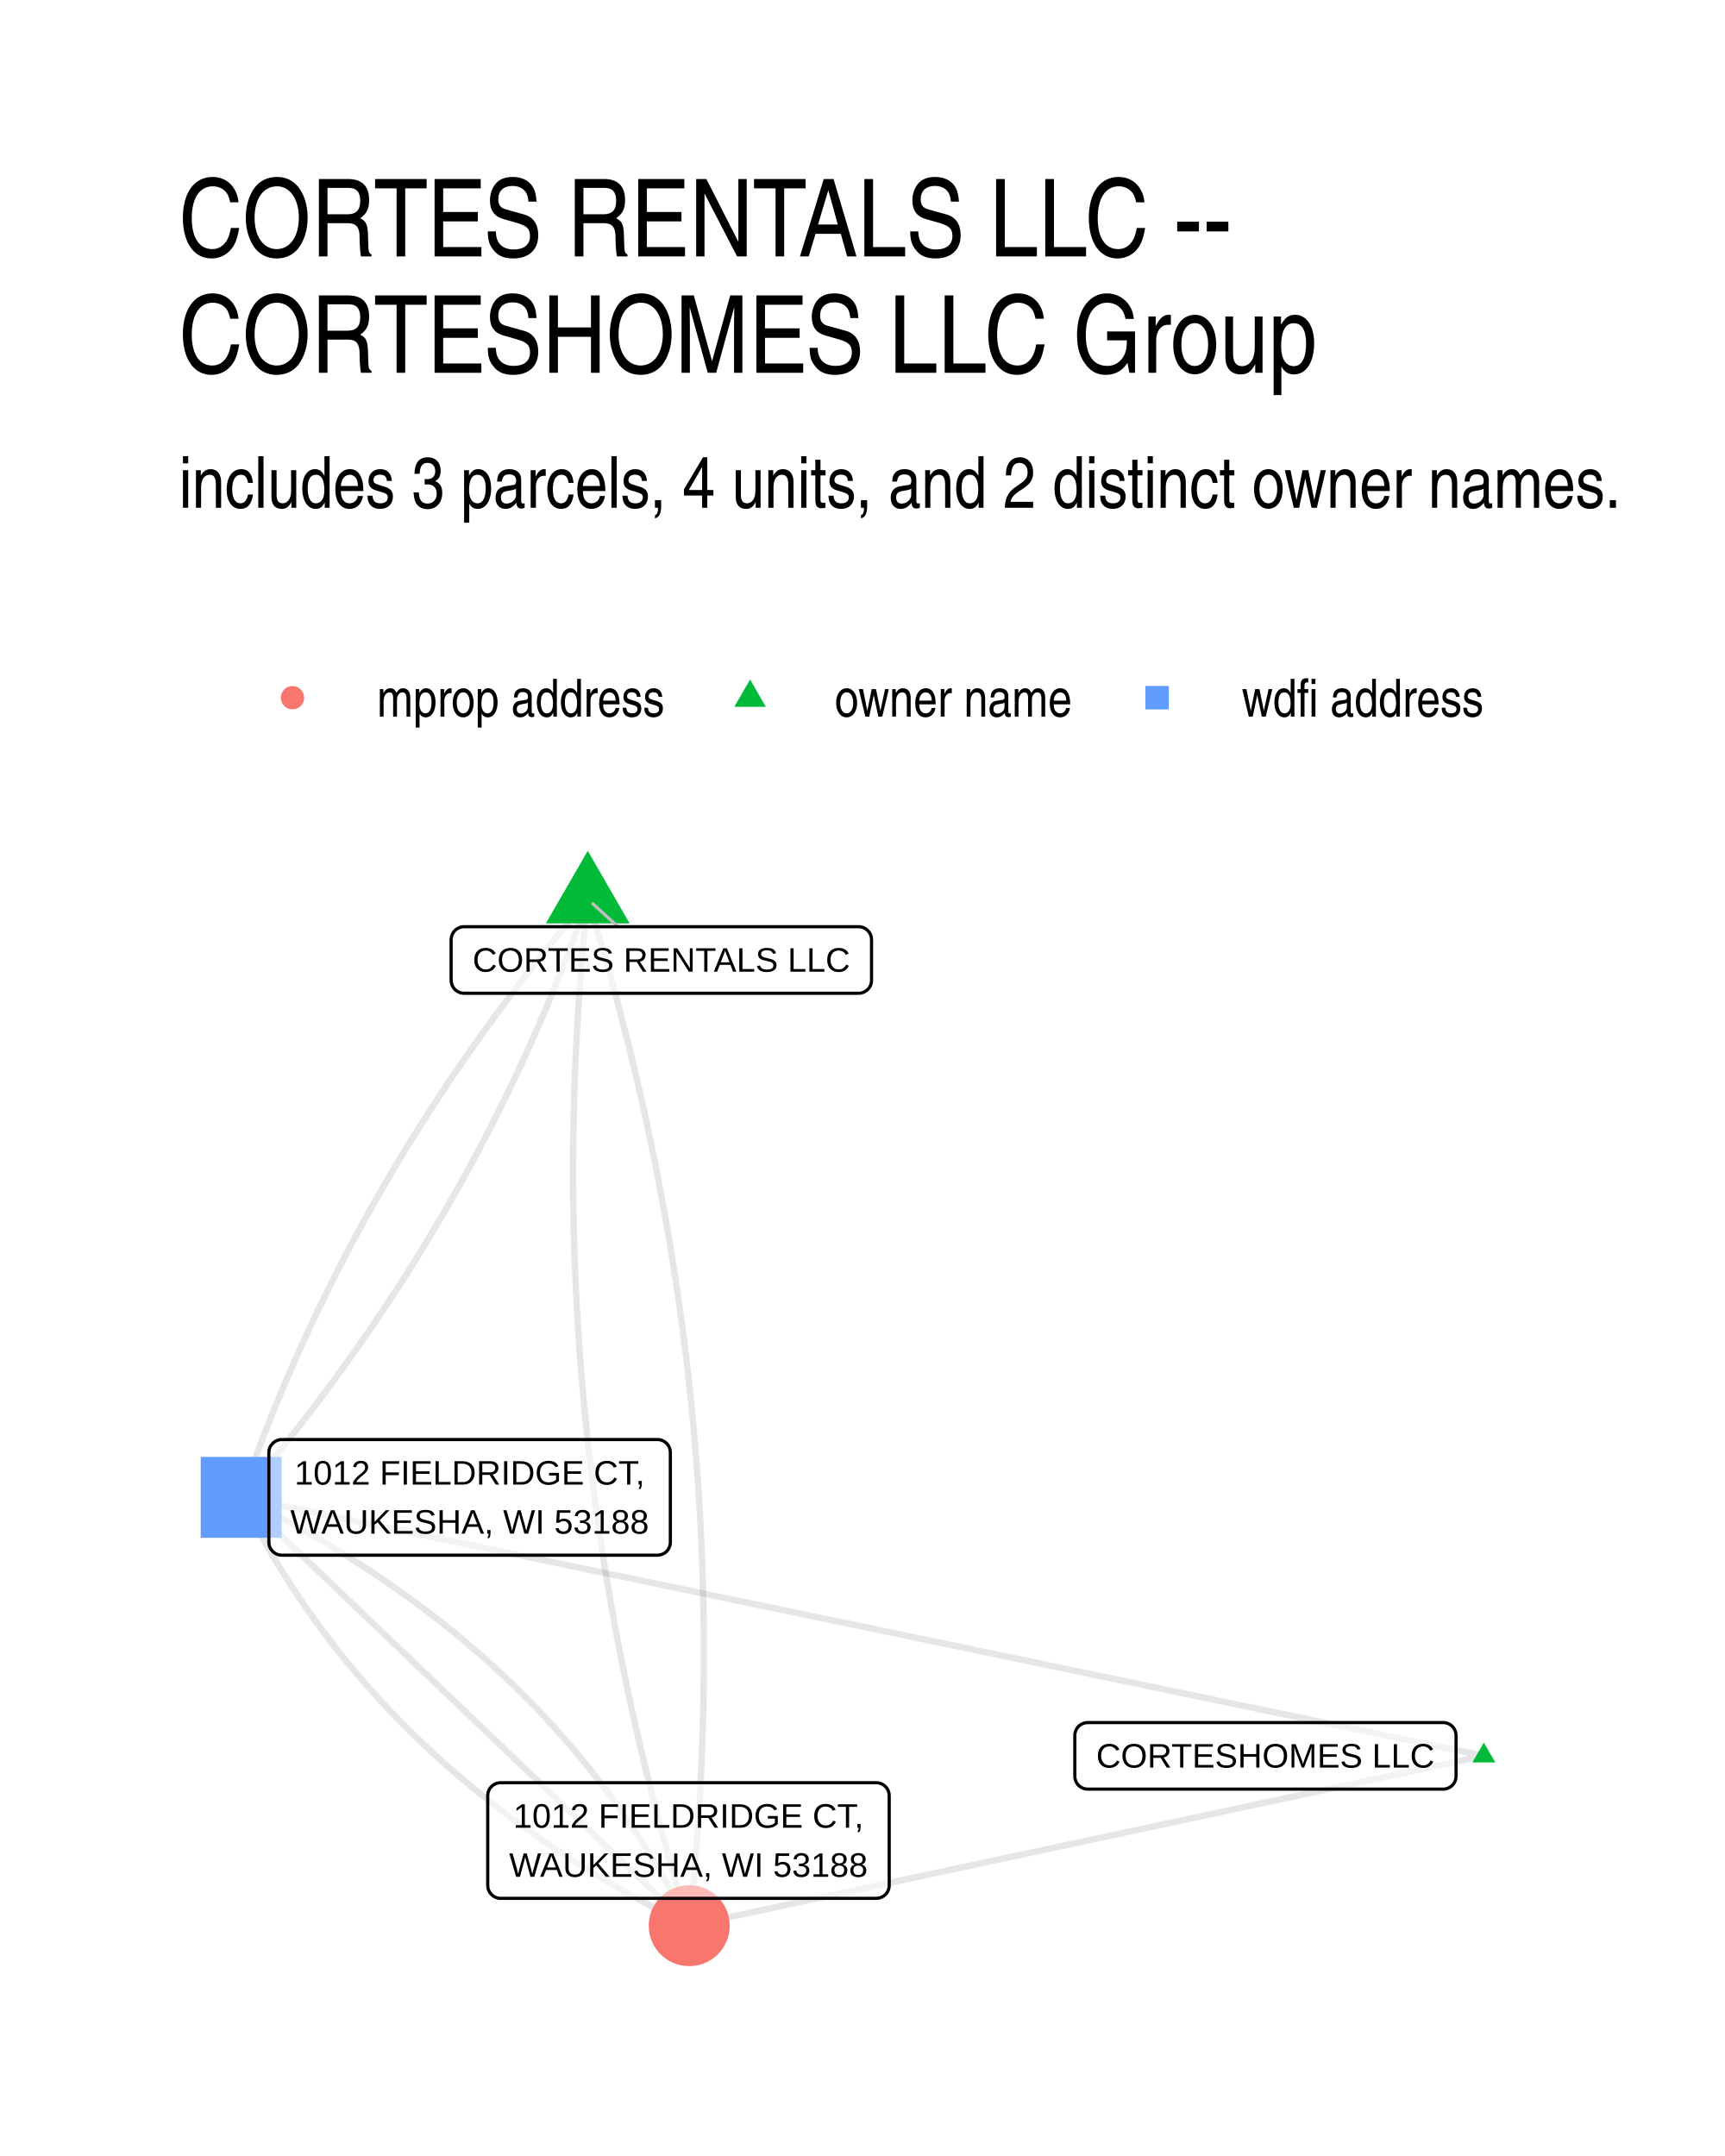
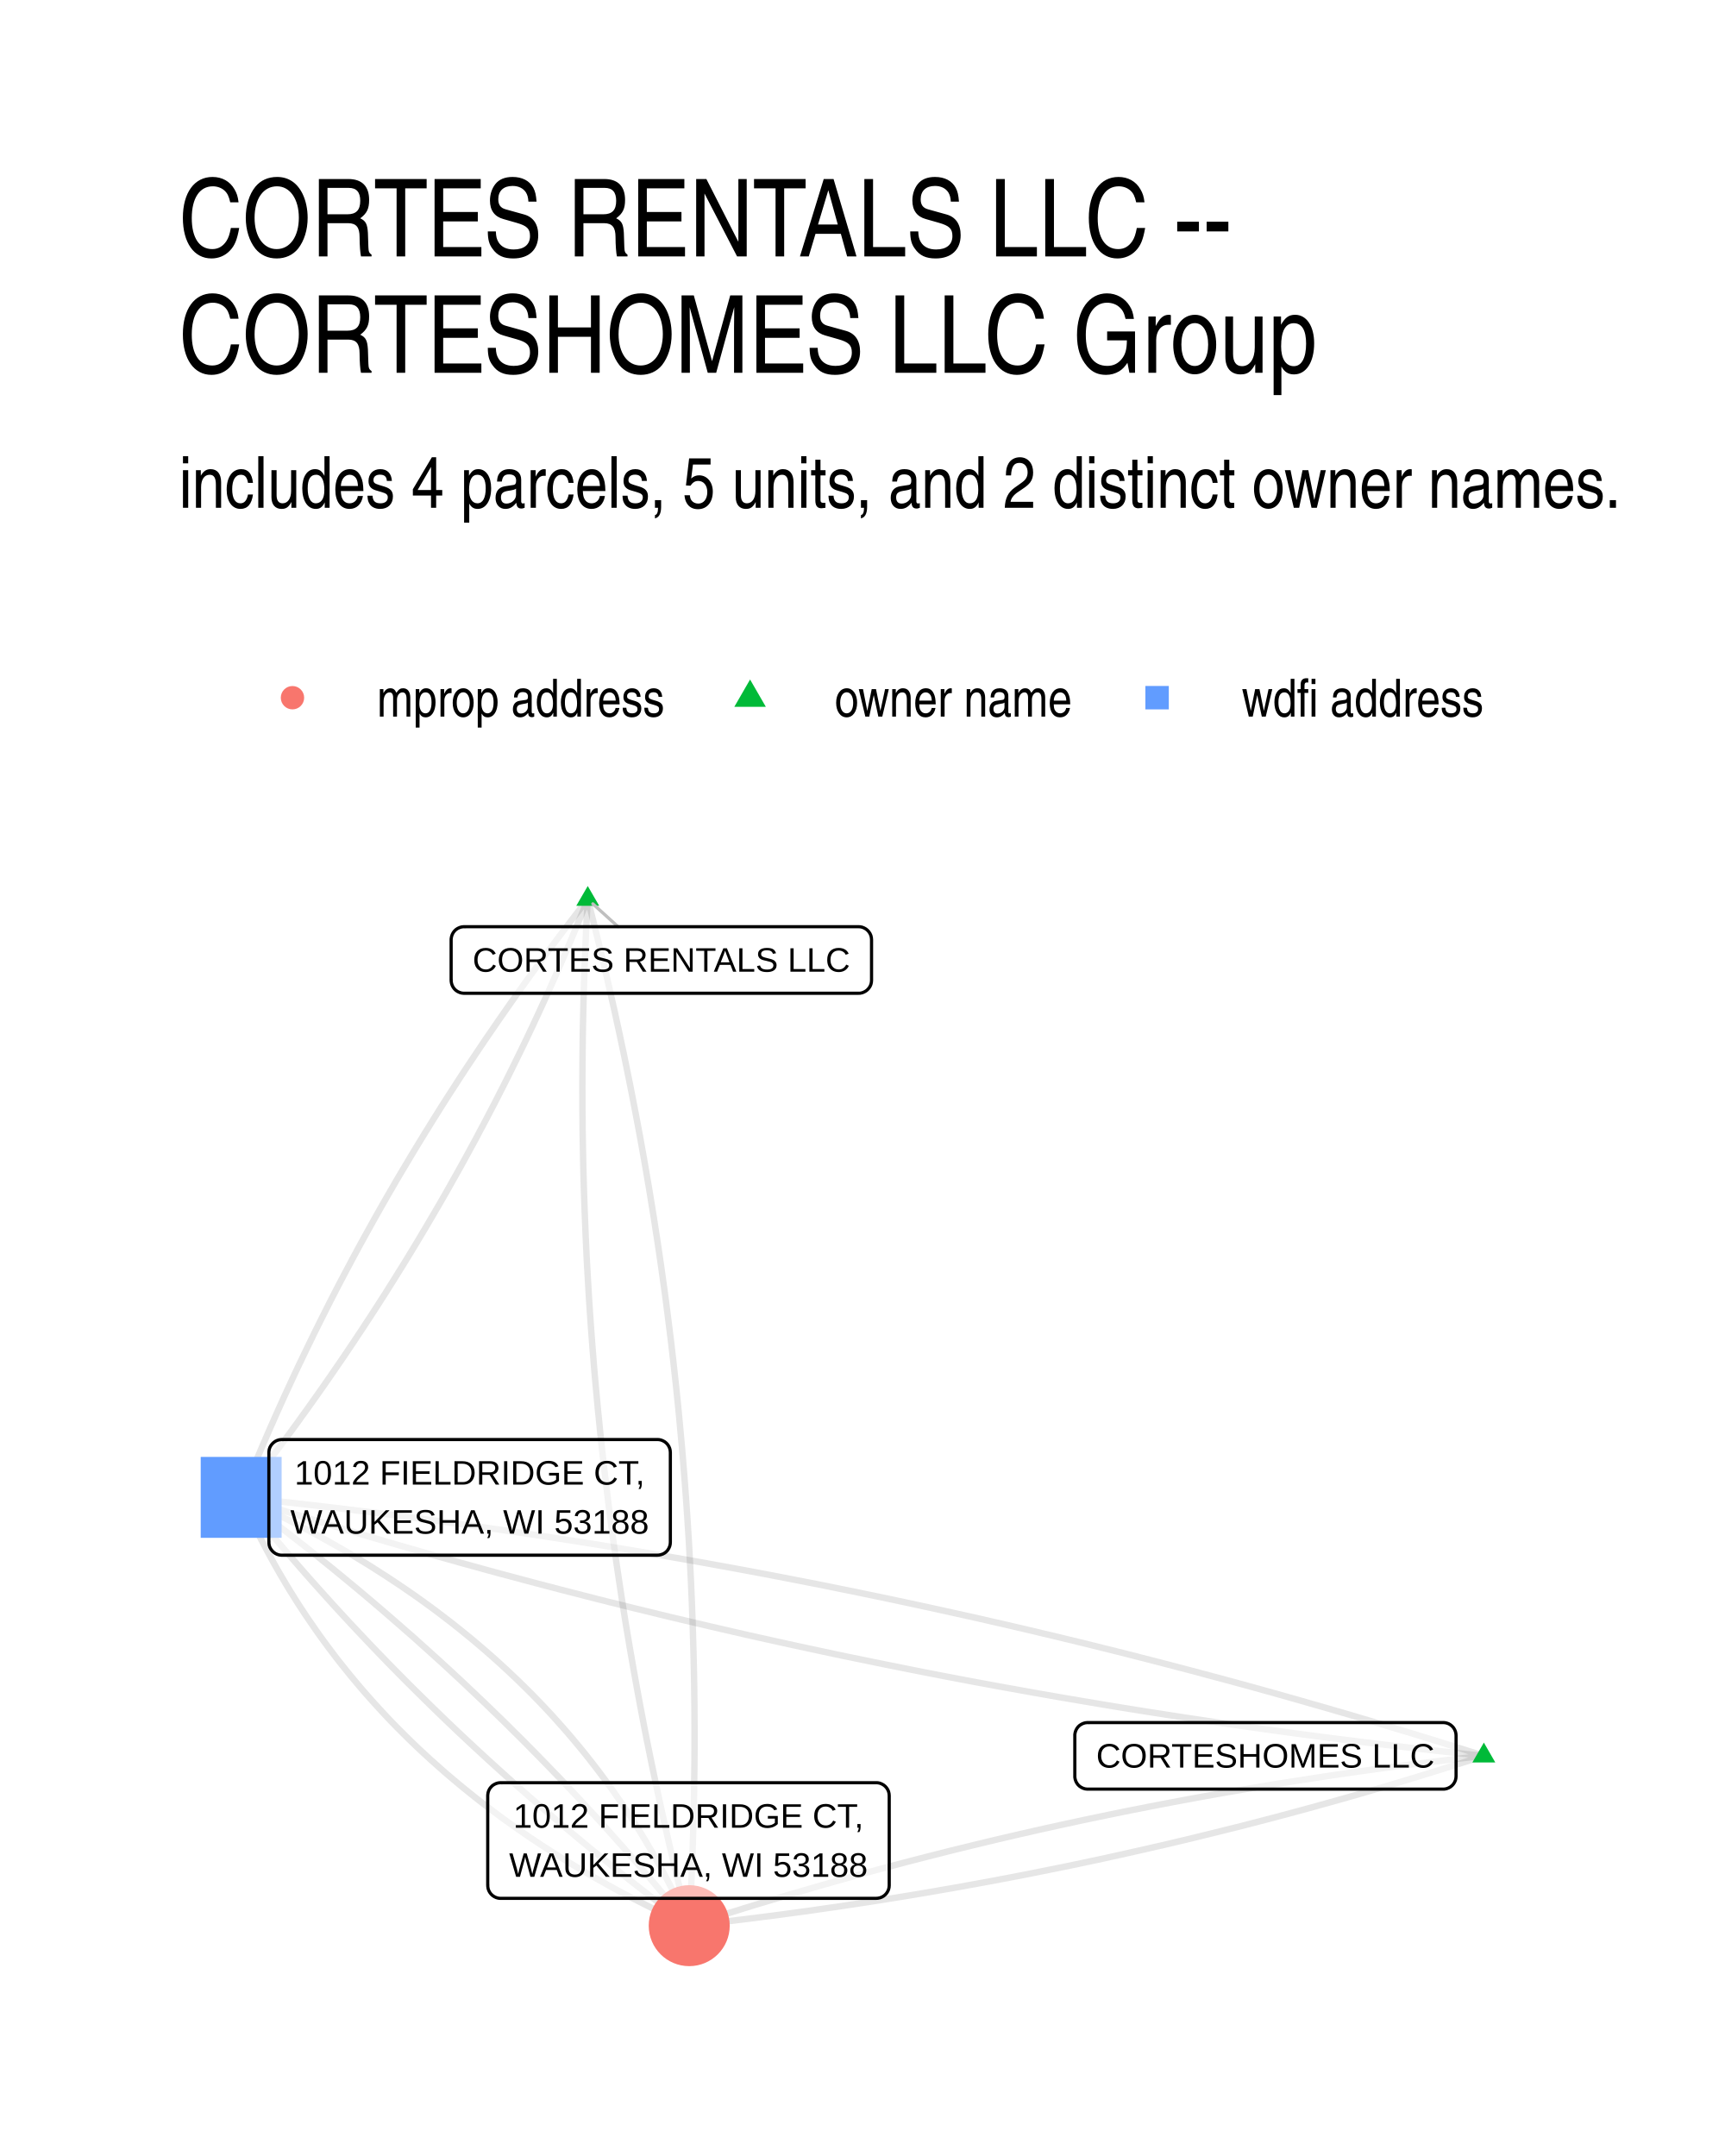
<svg xmlns="http://www.w3.org/2000/svg" width="384" height="480" viewBox="0 0 288 360">
  <g class="svglite">
    <defs>
      <style>.svglite polyline,.svglite polygon,.svglite path,.svglite circle{fill:none;stroke:#000000;stroke-linecap:round;stroke-linejoin:round;stroke-miterlimit:10.00}.svglite text{white-space:pre}.svglite g.glyphgroup path{fill:inherit;stroke:none}</style>
    </defs>
    <rect width="100%" height="100%" style="stroke-linecap:round;stroke-linejoin:round;stroke-miterlimit:10.00;stroke:none;fill:#FFFFFF" />
    <defs>
      <clipPath id="cpMC4wMHwyODguMDB8MC4wMHwzNjAuMDA=">
        <path d="M0 0h288v360H0z" />
      </clipPath>
    </defs>
    <g clip-path="url(#cpMC4wMHwyODguMDB8MC4wMHwzNjAuMDA=)">
      <path d="M0 0h288v360H0z" style="stroke-width:1.07;stroke:none;fill:#FFFFFF" />
    </g>
    <defs>
      <clipPath id="cpMjkuODl8MjU4LjExfDE0MS41OHwzMzAuMTE=">
        <path d="M29.89 141.58h228.22v188.53H29.89z" />
      </clipPath>
    </defs>
    <g clip-path="url(#cpMjkuODl8MjU4LjExfDE0MS41OHwzMzAuMTE=)">
-       <path d="m247.74 293.18-1.34.29-1.34.29-1.34.28-1.34.29-1.34.29-1.34.28-1.34.29-1.34.29-1.34.28-1.34.29-1.34.29-1.34.28-1.34.29-1.34.28-1.34.29-1.34.29-1.34.28-1.34.29-1.34.29-1.34.28-1.34.29-1.34.29-1.34.28-1.34.29-1.34.29-1.34.28-1.34.29-1.34.28-1.34.29-1.34.29-1.35.28-1.34.29-1.34.29-1.34.28-1.34.29-1.34.29-1.34.28-1.34.29-1.34.29-1.34.28-1.34.29-1.34.29-1.34.28-1.34.29-1.34.28-1.34.29-1.34.29-1.34.28-1.34.29-1.34.29-1.34.28-1.34.29-1.34.29-1.34.28-1.34.29-1.34.29-1.34.28-1.34.29-1.34.28-1.34.29-1.34.29-1.34.28-1.34.29-1.34.29-1.34.28-1.34.29-1.34.29-1.34.28-1.34.29-1.34.29-1.34.28-1.34.29-1.34.28-1.34.29-1.34.29-1.34.28-1.34.29-1.34.29-1.34.28-1.34.29-1.34.29-1.34.28-1.34.29-1.34.29-1.34.28-1.34.29-1.34.28-1.34.29-1.34.29-1.34.28-1.34.29-1.34.29-1.34.28-1.34.29-1.34.29-1.34.28-1.34.29-1.34.29-1.34.28m132.67-28.36-2.1-.43-2.09-.44-2.1-.43-2.09-.44-2.1-.44-2.1-.43-2.09-.44-2.1-.43-2.09-.44-2.1-.44-2.09-.43-2.1-.44-2.1-.43-2.09-.44-2.1-.44-2.09-.43-2.1-.44-2.09-.43-2.1-.44-2.1-.43-2.09-.44-2.1-.44-2.09-.43-2.1-.44-2.09-.43-2.1-.44-2.1-.44-2.09-.43-2.1-.44-2.09-.43-2.1-.44-2.09-.44-2.1-.43-2.1-.44-2.09-.43-2.1-.44-2.09-.44-2.1-.43-2.09-.44-2.1-.43-2.1-.44-2.09-.44-2.1-.43-2.09-.44-2.1-.43-2.09-.44-2.1-.44-2.1-.43-2.09-.44-2.1-.43-2.09-.44-2.1-.44-2.1-.43-2.09-.44-2.1-.43-2.09-.44-2.1-.44-2.09-.43-2.1-.44-2.1-.43-2.09-.44-2.1-.44-2.09-.43-2.1-.44-2.09-.43-2.1-.44-2.1-.44-2.09-.43-2.1-.44-2.09-.43-2.1-.44-2.09-.44-2.1-.43-2.1-.44-2.09-.43-2.1-.44-2.09-.44-2.1-.43-2.09-.44-2.1-.43-2.1-.44-2.09-.44-2.1-.43-2.09-.44-2.1-.43-2.09-.44-2.1-.43-2.1-.44-2.09-.44-2.1-.43-2.09-.44-2.1-.43-2.09-.44-2.1-.44-2.1-.43-2.09-.44-2.1-.43-2.09-.44-2.1-.44" style="stroke-width:1.07;stroke:#000000;stroke-opacity:0.10;stroke-linecap:butt" />
-       <path d="m98.13 150.15-.19 1.75-.18 1.75-.17 1.76-.16 1.75-.16 1.75-.14 1.75-.15 1.75-.13 1.76-.13 1.75-.12 1.75-.11 1.74-.1 1.75-.1 1.75-.09 1.75-.09 1.75-.07 1.74-.07 1.75-.06 1.75-.06 1.74-.04 1.75-.04 1.74-.03 1.75-.03 1.74-.02 1.74-.01 1.75v3.48l.01 1.74.02 1.74.03 1.74.03 1.74.04 1.74.05 1.74.05 1.74.07 1.74.07 1.74.07 1.73.09 1.74.09 1.74.1 1.73.1 1.74.12 1.73.12 1.74.12 1.73.14 1.74.14 1.73.15 1.73.16 1.73.16 1.74.17 1.73.18 1.73.18 1.73.2 1.73.2 1.73.21 1.73.21 1.72.22 1.73.23 1.73.24 1.73.24 1.72.25 1.73.26 1.73.27 1.72.27 1.73.28 1.72.29 1.72.29 1.73.3 1.72.31 1.72.32 1.72.32 1.73.33 1.72.34 1.72.35 1.72.35 1.72.36 1.72.37 1.72.37 1.71.38 1.72.39 1.72.4 1.72.4 1.71.41 1.72.42 1.71.43 1.72.43 1.71.44 1.72.45 1.71.45 1.72.46 1.71.47 1.71.48 1.71.48 1.71.49 1.71.5 1.72.51 1.71.51 1.7.52 1.71.53 1.71M98.13 150.15l-.8.93-.78.93-.79.94-.78.93-.77.94-.77.94-.77.94-.76.94-.76.95-.75.94-.75.95-.75.95-.74.95-.74.95-.73.96-.73.95-.72.96-.72.96-.72.96-.71.96-.71.96-.7.96-.7.97-.69.97-.69.97-.69.97-.68.97-.68.98-.67.97-.67.98-.67.98-.66.98-.65.98-.66.98-.64.99-.65.99-.64.98-.63.99-.63 1-.63.99-.62.99-.62 1-.62 1-.61 1-.6 1-.6 1-.6 1-.59 1.01-.59 1.01-.59 1.01-.58 1.01-.57 1.01-.57 1.01-.57 1.02-.56 1.01-.56 1.02-.56 1.02-.55 1.02-.55 1.03-.54 1.02-.54 1.03-.53 1.03-.53 1.02-.52 1.04-.52 1.03-.52 1.03-.51 1.04-.51 1.04-.51 1.03-.5 1.04-.49 1.05-.49 1.04-.49 1.05-.48 1.04-.48 1.05-.48 1.05-.47 1.05-.46 1.05-.46 1.06-.46 1.06-.45 1.05-.45 1.06-.45 1.06-.44 1.07-.44 1.06-.43 1.07-.42 1.06-.43 1.07-.42 1.07-.41 1.07-.41 1.08-.41 1.07-.4 1.08-.4 1.08-.39 1.08-.39 1.08-.39 1.08-.38 1.09-.38 1.08m57.87-99.87.52 1.71.52 1.7.52 1.71.5 1.71.5 1.71.49 1.72.48 1.71.48 1.71.47 1.71.46 1.71.46 1.72.44 1.71.44 1.72.44 1.71.42 1.71.42 1.72.41 1.72.4 1.71.4 1.72.39 1.72.38 1.71.38 1.72.36 1.72.36 1.72.36 1.72.34 1.72.34 1.72.33 1.72.32 1.72.32 1.73.31 1.72.3 1.72.3 1.73.28 1.72.28 1.72.28 1.73.26 1.72.26 1.73.25 1.73.25 1.72.23 1.73.23 1.73.22 1.72.22 1.73.21 1.73.2 1.73.19 1.73.19 1.73.17 1.73.17 1.73.17 1.74.15 1.73.15 1.73.15 1.73.13 1.74.13 1.73.12 1.74.11 1.73.11 1.74.1 1.73.09 1.74.08 1.74.08 1.73.07 1.74.06 1.74.05 1.74.05 1.74.04 1.74.04 1.74.02 1.74.02 1.74.01 1.74v3.48l-.01 1.75-.02 1.74-.02 1.74-.03 1.75-.04 1.74-.05 1.75-.05 1.74-.07 1.75-.07 1.75-.07 1.74-.08 1.75-.09 1.75-.1 1.75-.11 1.74-.11 1.75-.12 1.75-.13 1.75-.13 1.75-.14 1.76-.15 1.75-.16 1.75-.16 1.75-.17 1.75-.18 1.76-.18 1.75" style="stroke-width:1.07;stroke:#000000;stroke-opacity:0.10;stroke-linecap:butt" />
-       <path d="m98.13 150.15-.38 1.08-.38 1.09-.39 1.08-.39 1.08-.39 1.08-.4 1.08-.4 1.08-.41 1.07-.41 1.08-.41 1.07-.42 1.07-.43 1.07-.43 1.06-.43 1.07-.43 1.06-.44 1.07-.45 1.06-.45 1.06-.45 1.05-.46 1.06-.46 1.06-.47 1.05-.47 1.05-.47 1.05-.48 1.05-.48 1.05-.49 1.04-.49 1.04-.5 1.05-.5 1.04-.5 1.04-.51 1.03-.51 1.04-.52 1.03-.52 1.03-.52 1.04-.53 1.03-.54 1.02-.53 1.03-.55 1.02-.54 1.03-.55 1.02-.56 1.02-.56 1.02-.56 1.01-.57 1.02-.57 1.01-.58 1.01-.58 1.01-.58 1.01-.59 1.01-.59 1.01-.6 1-.6 1-.61 1-.61 1-.61 1-.62 1-.62.99-.63 1-.63.99-.64.99-.63.98-.65.99-.65.99-.65.98-.66.98-.66.98-.66.98-.67.98-.67.97-.68.98-.68.97-.69.97-.69.97-.69.97-.7.97-.71.96-.7.96-.71.97-.72.95-.72.96-.72.96-.73.96-.74.95-.73.95-.74.95-.75.95-.75.95-.75.94-.76.95-.76.94-.77.94-.77.94-.78.94-.78.93-.78.94-.79.93-.79.93" style="stroke-width:1.07;stroke:#000000;stroke-opacity:0.10;stroke-linecap:butt" />
-       <path d="m40.26 250.02.46.93.46.91.48.92.47.91.48.9.49.91.5.89.5.9.51.89.51.88.52.89.52.87.53.88.54.87.55.86.54.86.56.86.56.85.57.85.57.85.58.84.59.83.59.84.6.82.6.83.61.82.62.82.62.81.63.81.63.8.64.8.65.8.65.79.66.79.67.78.67.78.67.77.69.78.69.76.69.77.7.76.71.75.71.75.72.75.73.74.73.74.73.73.75.74.75.72.75.72.77.72.76.72.78.71.78.7.78.7.79.7.8.7.81.69.81.68.81.68.83.68.82.67.84.67.84.67.85.66.85.66.86.65.86.65.87.64.88.65.88.63.89.63.9.63.9.63.9.62.92.61.92.62.92.6.93.61.94.6.95.59.95.6.95.58.96.59.97.58.97.57.98.57.99.57.99.56 1 .56 1.01.56 1.01.55 1.01.55 1.02.54 1.03.54 1.04.53 1.04.53 1.05.53 1.05.52" style="stroke-width:1.07;stroke:#000000;stroke-opacity:0.10;stroke-linecap:butt" />
-       <path d="m40.26 250.02.76.73.75.72.76.72.75.72.76.73.76.72.75.72.76.72.75.73.76.72.75.72.76.72.75.72.76.73.76.72.75.72.76.72.75.73.76.72.75.72.76.72.76.73.75.72.76.72.75.72.76.73.75.72.76.72.75.72.76.73.76.72.75.72.76.72.75.73.76.72.75.72.76.72.76.73.75.72.76.72.75.72.76.72.75.73.76.72.75.72.76.72.76.73.75.72.76.72.75.72.76.73.75.72.76.72.76.72.75.73.76.72.75.72.76.72.75.73.76.72.75.72.76.72.76.73.75.72.76.72.75.72.76.73.75.72.76.72.75.72.76.72.76.73.75.72.76.72.75.72.76.73.75.72.76.72.76.72.75.73.76.72.75.72.76.72.75.73.76.72.75.72.76.72.76.73.75.72.76.72.75.72.76.73.75.72.76.72.76.72.75.73.76.72.75.72.76.72" style="stroke-width:1.07;stroke:#000000;stroke-opacity:0.10;stroke-linecap:butt" />
-       <path d="m40.26 250.02 1.05.53 1.05.52 1.04.53 1.04.54 1.03.54 1.02.54 1.01.55 1.01.55 1.01.55 1 .56.99.56.98.57.98.57.98.58.97.58.96.58.95.59.95.59.95.6.94.6.93.6.92.61.92.61.91.62.91.62.9.62.9.63.89.63.88.64.88.64.87.65.86.65.86.65.85.66.85.66.84.66.84.67.82.67.83.68.81.68.81.69.81.69.8.69.79.7.78.7.78.71.78.71.76.71.77.72.75.72.75.73.74.73.74.74.73.73.73.75.72.74.71.76.71.75.7.76.69.76.69.77.69.77.67.78.67.78.67.78.66.79.65.79.65.8.64.8.63.8.63.81.62.81.62.82.61.82.6.82.6.83.59.83.59.84.58.84.57.84.57.85.56.86.55.85.55.86.55.87.53.87.54.87.52.88.52.88.51.89.51.89.5.89.5.9.48.9.49.91.47.91.47.91.47.92.46.92" style="stroke-width:1.07;stroke:#000000;stroke-opacity:0.10;stroke-linecap:butt" />
-       <path d="m247.74 290.97 1.91 3.32h-3.83zM98.13 142.07l6.99 12.12H91.13z" style="stroke-width:0.71;stroke:none;fill:#00BA38" />
+       <path d="m247.74 293.18-1.39.16-1.38.15-1.38.16-1.38.16-1.38.17-1.38.17-1.38.17-1.38.17-1.38.17-1.37.18-1.38.18-1.37.18-1.38.19-1.37.19-1.37.19-1.37.2-1.37.19-1.37.2-1.37.2-1.37.21-1.36.21-1.37.21-1.36.21-1.37.22-1.36.21-1.36.23-1.36.22-1.36.23-1.36.23-1.36.23-1.36.23-1.35.24-1.36.24-1.35.24-1.36.25-1.35.25-1.35.25-1.35.25-1.35.26-1.35.26-1.35.26-1.35.27-1.34.26-1.35.27-1.34.28-1.35.27-1.34.28-1.34.28-1.34.28-1.34.29-1.34.29-1.34.29-1.34.3-1.33.29-1.34.3-1.33.31-1.34.3-1.33.31-1.33.31-1.33.31-1.33.32-1.33.32-1.33.32-1.33.33-1.33.32-1.32.33-1.33.34-1.32.33-1.32.34-1.32.34-1.33.34-1.32.35-1.32.35-1.31.35-1.32.35-1.32.36-1.31.36-1.32.36-1.31.37-1.32.37-1.31.37-1.31.37-1.31.38-1.31.38-1.31.38-1.3.38-1.31.39-1.31.39-1.3.39-1.31.39-1.3.4-1.3.4-1.3.41-1.3.4-1.3.41-1.3.41-1.3.42-1.3.41-1.29.42m132.67-28.36-2.03-.64-2.03-.64-2.03-.63-2.03-.64-2.04-.62-2.03-.63-2.04-.61-2.04-.62-2.04-.61-2.04-.6-2.04-.61-2.04-.59-2.05-.6-2.05-.58-2.04-.59-2.05-.58-2.05-.58-2.05-.57-2.06-.57-2.05-.56-2.06-.56-2.06-.55-2.05-.55-2.06-.55-2.07-.54-2.06-.54-2.06-.53-2.07-.53-2.06-.53-2.07-.52-2.07-.51-2.07-.52-2.08-.51-2.07-.5-2.07-.5-2.08-.49-2.08-.5-2.08-.48-2.08-.49-2.08-.47-2.08-.48-2.09-.47-2.09-.46-2.08-.46-2.09-.46-2.09-.45-2.09-.45-2.1-.45-2.09-.44-2.1-.43-2.09-.44-2.1-.42-2.1-.43-2.1-.42-2.11-.41-2.1-.41-2.11-.41-2.1-.4-2.11-.4-2.11-.39-2.11-.39-2.11-.38-2.12-.39-2.11-.37-2.12-.37-2.11-.37-2.12-.37-2.12-.36-2.13-.35-2.12-.35-2.12-.35-2.13-.34-2.13-.34-2.13-.33-2.13-.33-2.13-.33-2.13-.32-2.13-.32-2.14-.31-2.14-.31-2.13-.3-2.14-.3-2.15-.3-2.14-.29-2.14-.29-2.15-.28-2.14-.28-2.15-.28-2.15-.27-2.15-.26-2.15-.26-2.16-.26-2.15-.26-2.16-.24-2.15-.25-2.16-.24-2.16-.24-2.17-.23-2.16-.23" style="stroke-width:1.07;stroke:#000000;stroke-opacity:0.10;stroke-linecap:butt" />
+       <path d="m98.13 150.15-.1 1.75-.09 1.74-.09 1.75-.07 1.75-.08 1.74-.07 1.75-.06 1.75-.06 1.74-.05 1.75-.05 1.74-.04 1.75-.04 1.74-.03 1.75-.02 1.74-.02 1.74-.01 1.75-.01 1.74-.01 1.74.01 1.74v1.75l.02 1.74.01 1.74.03 1.74.03 1.74.03 1.74.04 1.74.05 1.74.05 1.74.06 1.74.06 1.73.07 1.74.07 1.74.08 1.74.08 1.73.09 1.74.1 1.74.1 1.73.1 1.74.11 1.73.12 1.74.12 1.73.13 1.74.13 1.73.14 1.73.14 1.74.15 1.73.16 1.73.16 1.73.16 1.73.18 1.73.17 1.74.18 1.73.19 1.73.2 1.73.19 1.73.21 1.73.21 1.72.21 1.73.22 1.73.23 1.73.23 1.73.23 1.72.25 1.73.24 1.73.26 1.72.26 1.73.26 1.72.27 1.73.27 1.72.28 1.73.29 1.72.29 1.73.3 1.72.3 1.72.31 1.72.31 1.73.32 1.72.32 1.72.33 1.72.33 1.72.34 1.72.35 1.72.35 1.72.36 1.72.36 1.72.37 1.72.37 1.72.38 1.72.38 1.71.39 1.72.39 1.72.4 1.72.41 1.71.41 1.72.42 1.71.42 1.72.43 1.71.43 1.72.44 1.71M98.13 150.15l-.74.95-.74.95-.73.95-.74.96-.72.95-.73.96-.72.96-.72.96-.71.96-.71.96-.71.96-.71.97-.7.96-.7.97-.69.96-.69.97-.69.97-.69.97-.68.98-.68.97-.68.97-.67.98-.67.98-.67.97-.66.98-.66.98-.66.99-.66.98-.65.98-.65.99-.64.98-.64.99-.64.99-.64.99-.63.99-.63.99-.62 1-.63.99-.61 1-.62.99-.61 1-.61 1-.61 1-.6 1-.6 1.01-.6 1-.6 1.01-.59 1-.58 1.01-.59 1.01-.58 1.01-.58 1.01-.57 1.01-.58 1.02-.56 1.01-.57 1.02-.56 1.01-.56 1.02-.56 1.02-.55 1.02-.55 1.02-.54 1.03-.55 1.02-.54 1.03-.54 1.02-.53 1.03-.53 1.03-.53 1.03-.52 1.03-.52 1.04-.52 1.03-.51 1.03-.52 1.04-.5 1.04-.51 1.04-.5 1.04-.5 1.04-.5 1.04-.49 1.04-.49 1.05-.48 1.04-.49 1.05-.48 1.05-.47 1.04-.48 1.06-.47 1.05-.46 1.05-.47 1.05-.46 1.06-.45 1.05-.46 1.06-.45 1.06-.45 1.06-.44 1.06-.44 1.06-.44 1.07-.44 1.06-.43 1.07-.43 1.06" style="stroke-width:1.07;stroke:#000000;stroke-opacity:0.10;stroke-linecap:butt" />
+       <path d="m247.74 293.18-1.3.42-1.29.42-1.3.41-1.3.42-1.3.4-1.3.41-1.3.4-1.3.4-1.31.4-1.3.4-1.31.39-1.3.39-1.31.39-1.31.38-1.31.38-1.3.38-1.32.38-1.31.37-1.31.37-1.31.37-1.32.36-1.31.37-1.32.36-1.31.35-1.32.36-1.32.35-1.32.35-1.32.34-1.32.35-1.32.34-1.32.34-1.33.33-1.32.33-1.33.33-1.33.33-1.32.32-1.33.33-1.33.32-1.33.31-1.33.32-1.33.31-1.34.3-1.33.31-1.34.3-1.33.3-1.34.3-1.33.29-1.34.3-1.34.29-1.34.28-1.34.29-1.35.28-1.34.28-1.34.27-1.35.27-1.34.27-1.35.27-1.35.27-1.34.26-1.35.26-1.35.25-1.35.26-1.36.25-1.35.25-1.35.24-1.36.25-1.35.24-1.36.23-1.36.24-1.35.23-1.36.23-1.36.23-1.36.22-1.37.22-1.36.22-1.36.22-1.37.21-1.36.21-1.37.21-1.36.2-1.37.21-1.37.19-1.37.2-1.37.2-1.37.19-1.38.19-1.37.18-1.37.19-1.38.18-1.38.17-1.37.18-1.38.17-1.38.17-1.38.17-1.38.16-1.38.16-1.38.16-1.39.16-1.38.15m132.67-28.36-2.16-.22-2.17-.24-2.16-.23-2.16-.24-2.15-.25-2.16-.25-2.15-.25-2.16-.26-2.15-.26-2.15-.27-2.15-.27-2.15-.27-2.14-.28-2.15-.28-2.14-.29-2.14-.29-2.15-.3-2.14-.3-2.13-.3-2.14-.31-2.14-.31-2.13-.32-2.13-.32-2.13-.33-2.13-.33-2.13-.33-2.13-.34-2.13-.34-2.12-.35-2.12-.35-2.13-.36-2.12-.36-2.12-.36-2.11-.37-2.12-.37-2.11-.38-2.12-.38-2.11-.38-2.11-.39-2.11-.39-2.11-.4-2.1-.4-2.11-.41-2.1-.41-2.11-.42-2.1-.42-2.1-.42-2.1-.43-2.09-.43-2.1-.43-2.09-.44-2.1-.45-2.09-.45-2.09-.45-2.09-.46-2.08-.46-2.09-.46-2.09-.47-2.08-.48-2.08-.48-2.08-.48-2.08-.49-2.08-.49-2.08-.49-2.07-.5-2.07-.51-2.08-.5-2.07-.52-2.07-.51-2.07-.52-2.06-.53-2.07-.53-2.06-.53-2.06-.54-2.07-.54-2.06-.55-2.05-.55-2.06-.55-2.06-.56-2.05-.57-2.06-.56-2.05-.58-2.05-.57-2.05-.58-2.04-.59-2.05-.59-2.05-.59-2.04-.6-2.04-.6-2.04-.6-2.04-.61-2.04-.62-2.04-.62-2.03-.62-2.04-.63-2.03-.63-2.03-.63-2.03-.64-2.03-.65" style="stroke-width:1.07;stroke:#000000;stroke-opacity:0.10;stroke-linecap:butt" />
+       <path d="m98.13 150.15.43 1.71.44 1.72.42 1.71.43 1.72.41 1.71.41 1.72.41 1.71.4 1.72.39 1.72.39 1.72.39 1.71.37 1.72.38 1.72.36 1.72.37 1.72.35 1.72.35 1.72.35 1.72.34 1.72.33 1.72.33 1.72.33 1.72.32 1.72.31 1.73.31 1.72.3 1.72.29 1.72.3 1.73.28 1.72.28 1.73.28 1.72.26 1.73.27 1.72.26 1.73.25 1.72.25 1.73.24 1.73.24 1.72.23 1.73.22 1.73.22 1.73.22 1.73.21 1.72.2 1.73.2 1.73.19 1.73.19 1.73.18 1.73.18 1.73.17 1.74.16 1.73.16 1.73.16 1.73.15 1.73.14 1.74.14 1.73.13 1.73.13 1.74.12 1.73.12 1.74.11 1.73.11 1.74.1 1.73.09 1.74.09 1.74.09 1.73.07 1.74.08 1.74.06 1.74.07 1.73.05 1.74.05 1.74.05 1.74.04 1.74.04 1.74.03 1.74.02 1.74.02 1.74.01 1.74.01 1.74v3.49l-.01 1.74-.02 1.74-.02 1.75-.02 1.74-.03 1.75-.04 1.74-.04 1.75-.05 1.74-.05 1.75-.06 1.74-.06 1.75-.07 1.74-.07 1.75-.08 1.75-.09 1.75-.09 1.74-.09 1.75M98.13 150.15l-.43 1.06-.43 1.07-.44 1.06-.44 1.07-.44 1.06-.44 1.06-.45 1.06-.45 1.06-.46 1.06-.46 1.05-.46 1.06-.46 1.05-.47 1.05-.47 1.06-.47 1.05-.48 1.04-.48 1.05-.48 1.05-.49 1.04-.48 1.05-.5 1.04-.49 1.04-.5 1.05-.5 1.03-.51 1.04-.51 1.04-.51 1.04-.51 1.03-.52 1.04-.52 1.03-.53 1.03-.52 1.03-.53 1.03-.54 1.03-.53 1.02-.54 1.03-.55 1.02-.54 1.03-.55 1.02-.56 1.02-.55 1.02-.56 1.02-.56 1.01-.57 1.02-.57 1.01-.57 1.02-.57 1.01-.58 1.01-.58 1.01-.59 1.01-.59 1.01-.59 1-.59 1.01-.6 1-.6 1.01-.6 1-.61 1-.61 1-.61 1-.62.99-.62 1-.62.99-.63 1-.62.99-.64.99-.63.99-.64.99-.64.99-.65.98-.64.99-.66.98-.65.99-.66.98-.66.98-.66.98-.67.97-.67.98-.67.98-.68.97-.68.98-.68.97-.69.97-.69.97-.69.97-.7.96-.69.97-.71.97-.7.96-.71.96-.71.96-.72.96-.71.96-.73.96-.72.96-.73.95-.73.96-.73.95-.74.95-.74.95" style="stroke-width:1.07;stroke:#000000;stroke-opacity:0.10;stroke-linecap:butt" />
+       <path d="m40.26 250.02.42.95.43.94.44.94.44.94.45.92.45.93.46.92.47.91.48.91.48.91.49.9.5.9.5.89.51.89.52.88.52.88.53.88.54.86.54.87.55.86.56.85.57.86.57.84.58.84.58.84.59.83.6.83.61.83.61.81.62.82.62.81.64.8.64.8.64.8.66.79.66.79.66.78.68.78.68.77.69.77.69.76.7.76.71.76.71.75.72.74.73.74.74.74.74.73.75.73.75.72.77.72.77.71.77.71.79.7.79.7.79.7.81.69.81.68.81.68.83.68.83.67.83.67.85.66.85.66.86.65.86.65.87.65.88.64.89.63.89.63.9.63.9.62.92.62.92.61.92.61.94.6.94.6.94.59.96.59.96.59.96.58.98.57.98.57.99.57.99.56 1 .56 1.01.55 1.01.55 1.03.54 1.02.54 1.04.53 1.04.53 1.05.53 1.06.52 1.06.52 1.07.51 1.07.5 1.09.5 1.09.5" style="stroke-width:1.07;stroke:#000000;stroke-opacity:0.10;stroke-linecap:butt" />
+       <path d="m40.26 250.02.65.8.64.8.65.79.65.79.66.8.65.79.66.78.66.79.66.79.67.78.66.78.67.78.67.78.68.78.67.77.68.78.68.77.68.77.69.77.69.77.69.77.69.76.69.77.7.76.7.76.7.76.7.76.71.75.71.76.71.75.71.75.71.75.72.75.72.75.72.74.72.75.73.74.73.74.73.74.73.74.74.73.74.74.74.73.74.73.74.73.75.73.75.73.75.72.75.73.76.72.75.72.76.72.77.72.76.71.77.72.77.71.77.71.77.71.78.71.78.71.78.7.78.71.79.7.78.7.79.7.8.7.79.7.8.69.8.69.8.7.8.69.81.68.8.69.81.69.82.68.81.68.82.69.82.68.82.67.82.68.83.67.83.68.83.67.83.67.84.67.83.67.84.66.85.67.84.66.85.66.85.66.85.66.85.65.86.66.85.65.86.66.87.65.86.64.87.65" style="stroke-width:1.07;stroke:#000000;stroke-opacity:0.10;stroke-linecap:butt" />
+       <path d="m40.26 250.02.87.65.86.65.87.65.86.65.85.66.86.65.85.66.85.66.85.66.85.66.84.66.85.66.84.67.83.67.84.67.83.67.83.67.83.67.83.68.82.67.82.68.82.68.82.68.81.68.82.69.81.68.8.69.81.69.8.69.8.69.8.7.8.69.79.7.8.69.79.7.78.7.79.71.78.7.78.71.78.7.78.71.77.71.77.71.77.72.77.71.76.72.76.72.76.72.76.72.76.72.75.72.75.73.75.73.75.72.74.73.74.74.74.73.74.73.74.74.73.74.73.74.73.74.72.74.73.74.72.75.72.75.72.74.71.75.71.76.71.75.71.75.71.76.7.76.7.76.7.76.7.76.69.76.69.77.69.76.69.77.68.77.69.77.68.78.68.77.67.78.68.78.67.77.67.78.66.79.67.78.66.79.66.78.66.79.65.79.66.79.65.79.65.8.64.79.65.8" style="stroke-width:1.07;stroke:#000000;stroke-opacity:0.10;stroke-linecap:butt" />
+       <path d="m40.26 250.02 1.09.5 1.08.5 1.08.51 1.07.51 1.06.52 1.06.52 1.05.52 1.04.53 1.04.54 1.02.53 1.03.55 1.01.55 1.01.55 1 .56.99.56.99.56.98.57.98.58.96.58.96.58.96.59.94.6.94.6.94.6.92.61.92.61.92.62.9.62.9.62.89.63.89.64.88.64.87.64.86.65.86.66.85.65.85.67.83.66.83.68.83.67.81.68.81.69.81.69.79.69.79.7.79.71.77.71.77.71.76.72.76.72.75.73.74.73.74.73.72.74.73.75.71.75.71.75.7.76.69.77.69.77.68.77.68.78.66.78.66.79.66.79.64.79.64.8.63.81.63.81.62.81.61.82.61.82.6.83.59.83.58.84.58.84.57.85.57.85.56.86.55.86.54.86.54.87.53.87.52.88.52.89.51.88.5.9.5.89.49.9.48.91.48.91.47.92.46.92.45.92.45.93.44.93.44.94.43.94.42.95" style="stroke-width:1.07;stroke:#000000;stroke-opacity:0.10;stroke-linecap:butt" />
+       <path d="m247.74 290.97 1.91 3.32h-3.83zM98.13 147.94l1.91 3.31h-3.83z" style="stroke-width:0.71;stroke:none;fill:#00BA38" />
      <path d="M33.51 256.78h13.51v-13.51H33.51z" style="stroke-width:0.71;stroke:none;fill:#619CFF" />
      <circle cx="115.07" cy="321.54" r="6.76" style="stroke-width:0.71;stroke:none;fill:#F8766D" />
      <path d="m103.19 154.74-4.21-3.82" style="fill:none;stroke-linecap:round;stroke-linejoin:round;stroke-miterlimit:10.00;stroke-width:0.53;stroke:#BFBFBF" />
      <path d="M181.61 298.74h59.33-.09l.35-.01.34-.07.33-.13.3-.17.27-.22.23-.26.18-.29.14-.32.08-.34.03-.35h0v-6.79h0l-.03-.35-.08-.34-.14-.32-.18-.29-.23-.26-.27-.22-.3-.18-.33-.12-.34-.07-.26-.01h-59.33l.26.01-.35-.01-.35.04-.33.1-.31.15-.29.19-.25.24-.21.28-.16.31-.11.33-.06.34v6.97-.17.35l.06.34.11.33.16.31.21.28.25.24.29.19.31.15.33.1.35.04z" style="stroke-width:0.53;fill:#FFFFFF;fill-opacity:0.50" />
      <text x="211.27" y="295.14" lengthAdjust="spacingAndGlyphs" style="font-size:5.69px;font-family:&quot;Liberation Sans&quot;" text-anchor="middle" textLength="56.45">CORTESHOMES LLC</text>
      <path d="M77.48 165.85h65.87-.09l.35-.01.34-.07.32-.13.3-.17.27-.22.23-.26.19-.29.14-.32.08-.34.03-.35h0v-6.79h0l-.03-.35-.08-.34-.14-.32-.19-.29-.23-.26-.27-.22-.3-.17-.32-.13-.34-.07-.26-.01H77.48l.26.01-.34-.01-.35.04-.33.1-.32.15-.28.19-.25.24-.21.28-.16.31-.11.33-.06.34-.01.18v6.79l.01-.17v.35l.06.34.11.33.16.31.21.28.25.24.28.19.32.15.33.1.35.04z" style="stroke-width:0.53;fill:#FFFFFF;fill-opacity:0.50" />
      <text x="110.42" y="162.25" lengthAdjust="spacingAndGlyphs" style="font-size:5.69px;font-family:&quot;Liberation Sans&quot;" text-anchor="middle" textLength="62.98">CORTES RENTALS LLC</text>
      <path d="M47.05 259.68h62.71-.09l.35-.02.34-.07.33-.12.3-.17.27-.22.23-.26.18-.3.14-.32.08-.33.03-.35h0v-14.99h0l-.03-.35-.08-.34-.14-.32-.18-.29-.23-.26-.27-.22-.3-.17-.33-.13-.34-.07-.26-.01H47.05l.26.01-.34-.01-.35.04-.33.1-.32.15-.28.2-.25.24-.21.27-.17.31-.11.33-.05.34-.01.18v14.99l.01-.17v.34l.05.35.11.33.17.3.21.28.25.24.28.2.32.15.33.1.35.04z" style="stroke-width:0.53;fill:#FFFFFF;fill-opacity:0.50" />
      <text x="78.41" y="247.89" lengthAdjust="spacingAndGlyphs" style="font-size:5.69px;font-family:&quot;Liberation Sans&quot;" text-anchor="middle" textLength="58.44">1012 FIELDRIDGE CT,</text>
      <text x="78.41" y="256.08" lengthAdjust="spacingAndGlyphs" style="font-size:5.69px;font-family:&quot;Liberation Sans&quot;" text-anchor="middle" textLength="59.83">WAUKESHA, WI 53188</text>
      <path d="M83.59 316.98h62.71-.09l.35-.02.34-.07.32-.12.3-.17.27-.22.23-.26.19-.3.14-.32.08-.33.03-.35h0v-14.99h0l-.03-.35-.08-.34-.14-.32-.19-.29-.23-.26-.27-.22-.3-.17-.32-.13-.34-.07-.26-.01H83.59l.26.01-.35-.01-.34.04-.34.1-.31.15-.29.19-.25.25-.21.27-.16.31-.11.33-.05.34-.01.18v14.99l.01-.18v.35l.05.35.11.33.16.3.21.28.25.24.29.2.31.15.34.1.34.04z" style="stroke-width:0.53;fill:#FFFFFF;fill-opacity:0.50" />
      <text x="114.94" y="305.18" lengthAdjust="spacingAndGlyphs" style="font-size:5.69px;font-family:&quot;Liberation Sans&quot;" text-anchor="middle" textLength="58.44">1012 FIELDRIDGE CT,</text>
      <text x="114.94" y="313.38" lengthAdjust="spacingAndGlyphs" style="font-size:5.69px;font-family:&quot;Liberation Sans&quot;" text-anchor="middle" textLength="59.83">WAUKESHA, WI 53188</text>
    </g>
    <g clip-path="url(#cpMC4wMHwyODguMDB8MC4wMHwzNjAuMDA=)">
      <circle cx="48.83" cy="116.5" r="1.95" style="stroke-width:0.71;stroke:none;fill:#F8766D" />
      <path d="m125.23 113.46 2.63 4.56h-5.26z" style="stroke-width:0.71;stroke:none;fill:#00BA38" />
      <path d="M191.23 118.45h3.91v-3.91h-3.91z" style="stroke-width:0.71;stroke:none;fill:#619CFF" />
      <text x="62.95" y="119.66" lengthAdjust="spacingAndGlyphs" style="font-size:8.80px;font-weight:0;font-family:&quot;Nimbus Sans Narrow&quot;" textLength="48.16">mprop address</text>
      <text x="139.35" y="119.66" lengthAdjust="spacingAndGlyphs" style="font-size:8.80px;font-weight:0;font-family:&quot;Nimbus Sans Narrow&quot;" textLength="39.72">owner name</text>
      <text x="207.31" y="119.66" lengthAdjust="spacingAndGlyphs" style="font-size:8.80px;font-weight:0;font-family:&quot;Nimbus Sans Narrow&quot;" textLength="40.5">wdfi address</text>
-       <text x="29.89" y="84.79" lengthAdjust="spacingAndGlyphs" style="font-size:12.00px;font-weight:0;font-family:&quot;Nimbus Sans Narrow&quot;" textLength="241.17">includes 3 parcels, 4 units, and 2 distinct owner names.</text>
+       <text x="29.89" y="84.79" lengthAdjust="spacingAndGlyphs" style="font-size:12.00px;font-weight:0;font-family:&quot;Nimbus Sans Narrow&quot;" textLength="241.17">includes 4 parcels, 5 units, and 2 distinct owner names.</text>
      <text x="29.89" y="42.81" lengthAdjust="spacingAndGlyphs" style="font-size:18.00px;font-weight:0;font-family:&quot;Nimbus Sans Narrow&quot;" textLength="182.02">CORTES RENTALS LLC --</text>
      <text x="29.89" y="62.25" lengthAdjust="spacingAndGlyphs" style="font-size:18.00px;font-weight:0;font-family:&quot;Nimbus Sans Narrow&quot;" textLength="196.8">CORTESHOMES LLC Group</text>
    </g>
  </g>
</svg>
